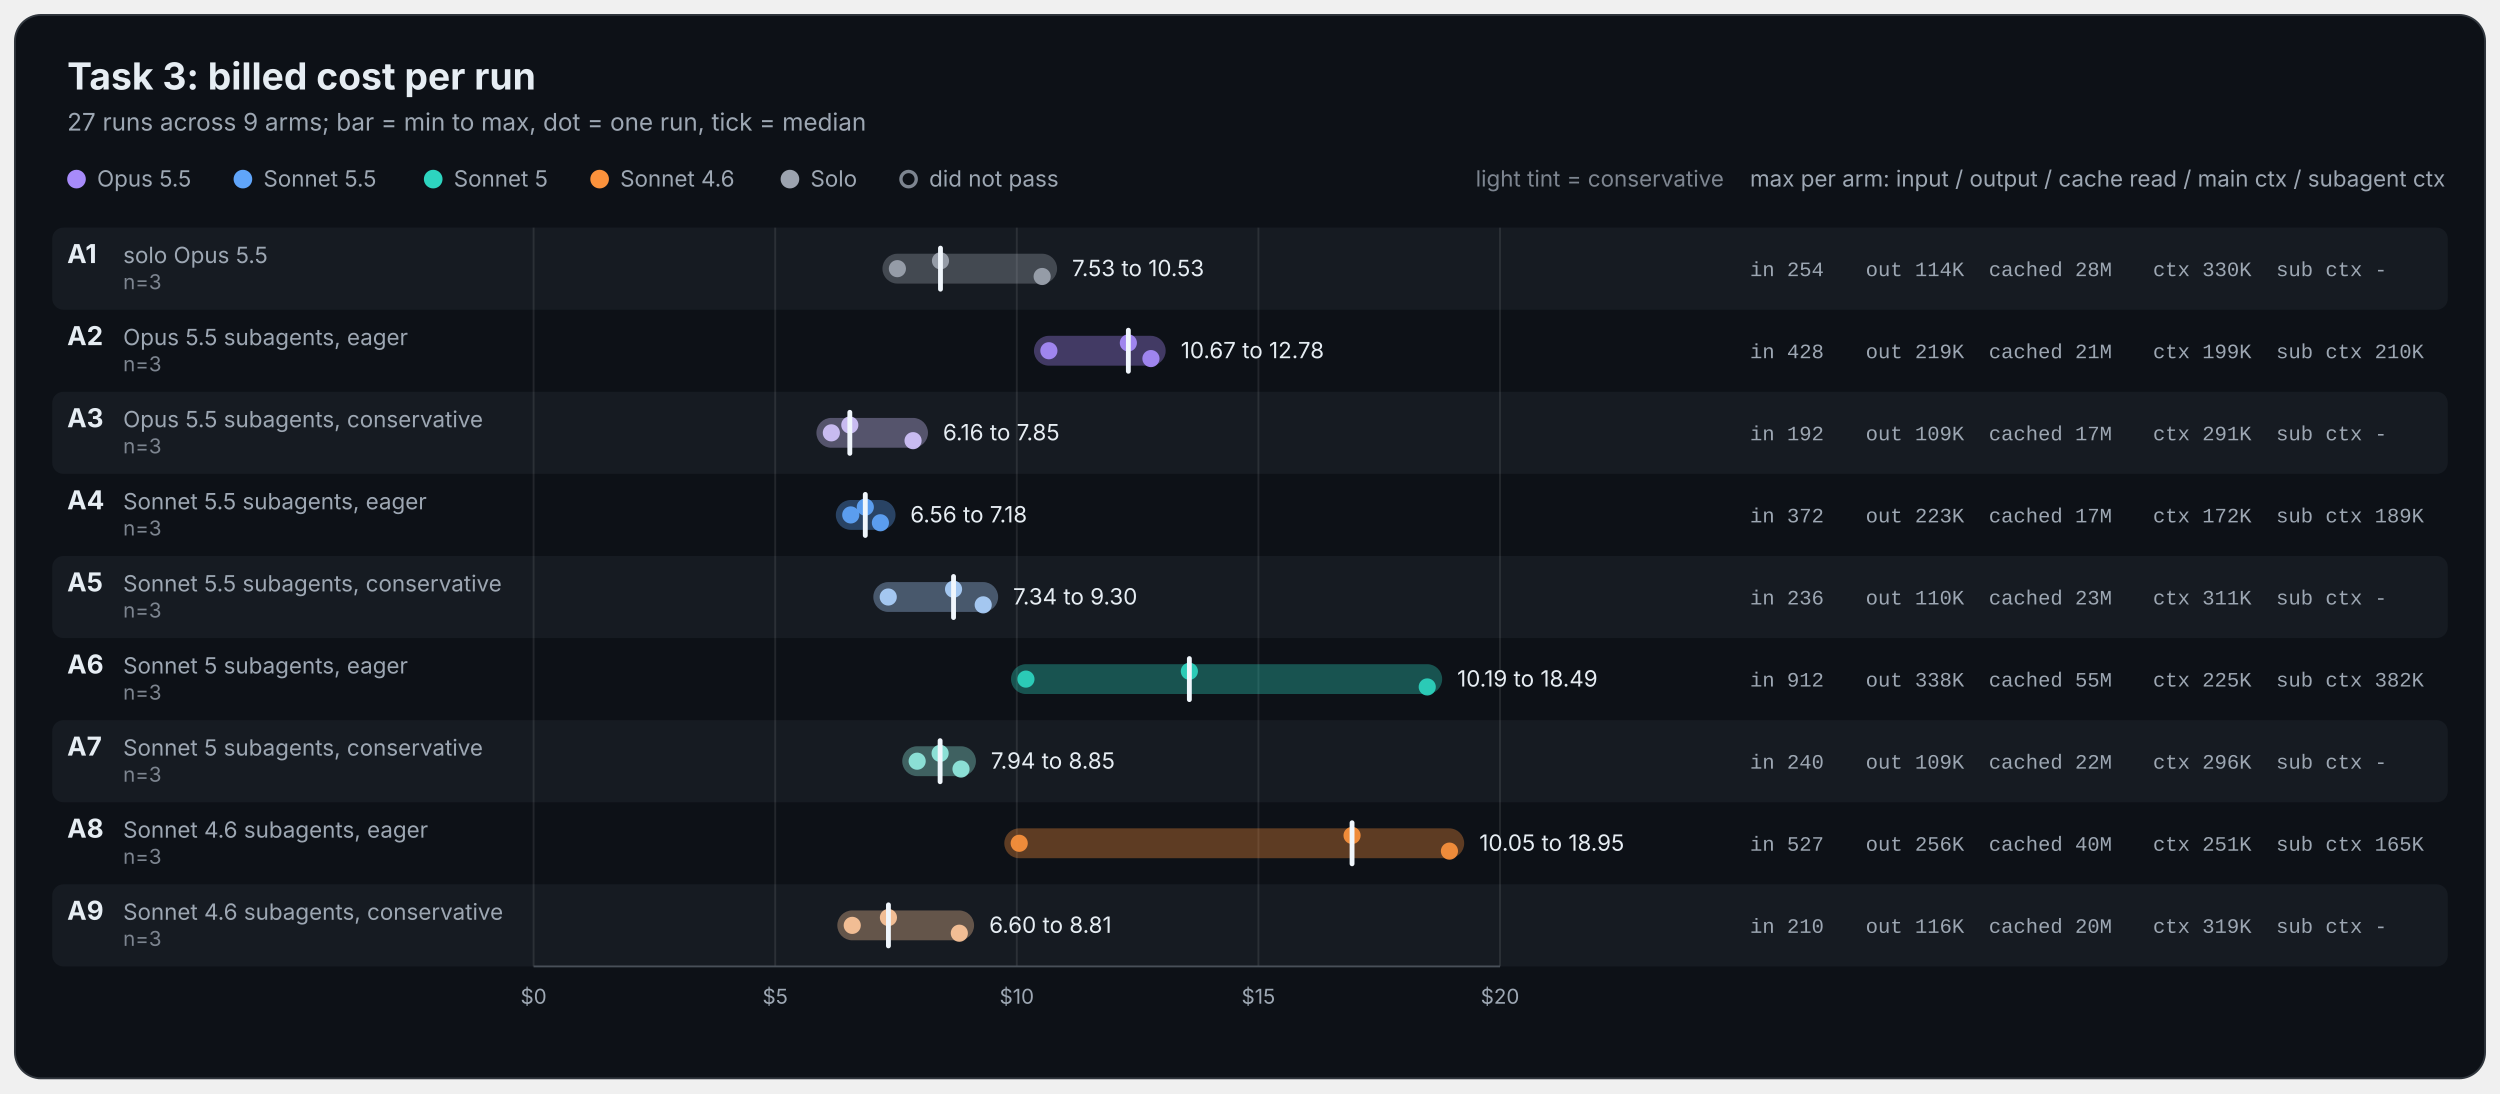
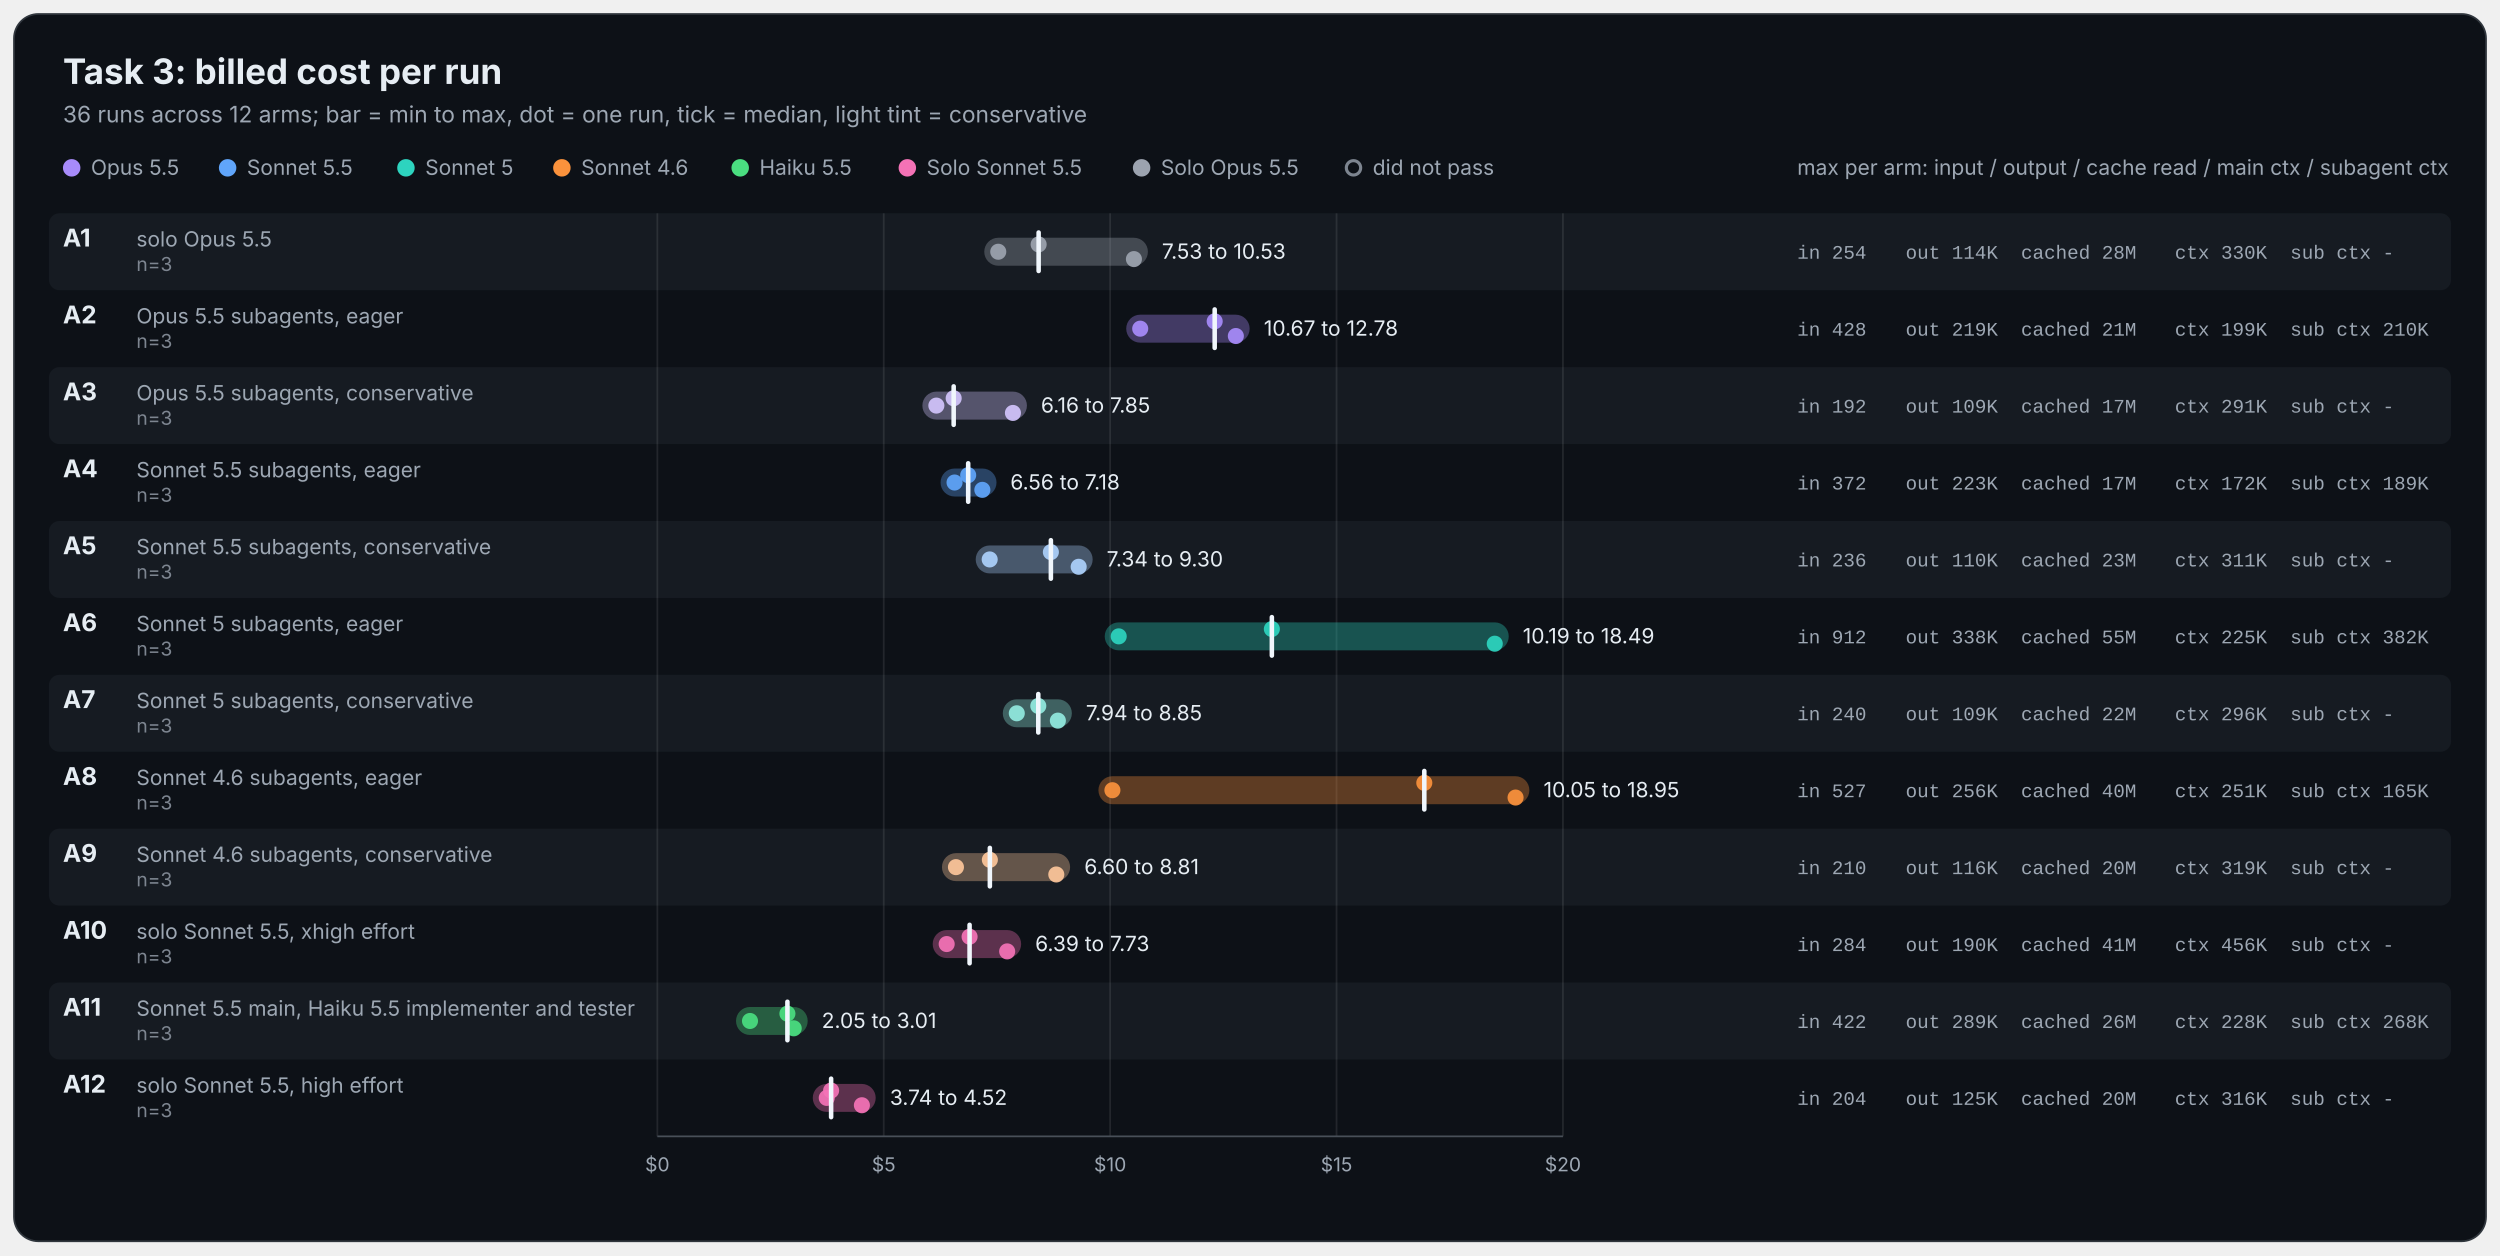
- <svg xmlns="http://www.w3.org/2000/svg" width="1340" height="586.0" viewBox="0 0 1340 586.0" role="img" aria-label="Task 3: billed cost per run" font-family="-apple-system, &quot;Segoe UI&quot;, Inter, Roboto, &quot;Helvetica Neue&quot;, Arial, sans-serif">
-   <rect x="8" y="8" width="1324" height="570.0" rx="14" fill="#0d1117" stroke="#30363d" stroke-width="1" />
+ <svg xmlns="http://www.w3.org/2000/svg" width="1430" height="718.0" viewBox="0 0 1430 718.0" role="img" aria-label="Task 3: billed cost per run" font-family="-apple-system, &quot;Segoe UI&quot;, Inter, Roboto, &quot;Helvetica Neue&quot;, Arial, sans-serif">
+   <rect x="8" y="8" width="1414" height="702.0" rx="14" fill="#0d1117" stroke="#30363d" stroke-width="1" />
  <text x="36.0" y="48.0" font-size="20" font-weight="700" fill="#e6edf3" text-anchor="start">Task 3: billed cost per run</text>
-   <text x="36.0" y="70.0" font-size="13" font-weight="400" fill="#9da7b3" text-anchor="start">27 runs across 9 arms; bar = min to max, dot = one run, tick = median</text>
+   <text x="36.0" y="70.0" font-size="13" font-weight="400" fill="#9da7b3" text-anchor="start">36 runs across 12 arms; bar = min to max, dot = one run, tick = median, light tint = conservative</text>
  <circle cx="41.0" cy="96.0" r="5" fill="#a78bfa" />
  <text x="52.0" y="100.0" font-size="12" font-weight="400" fill="#9da7b3" text-anchor="start">Opus 5.5</text>
  <circle cx="130.2" cy="96.0" r="5" fill="#60a5fa" />
  <text x="141.2" y="100.0" font-size="12" font-weight="400" fill="#9da7b3" text-anchor="start">Sonnet 5.5</text>
  <circle cx="232.2" cy="96.0" r="5" fill="#2dd4bf" />
  <text x="243.2" y="100.0" font-size="12" font-weight="400" fill="#9da7b3" text-anchor="start">Sonnet 5</text>
  <circle cx="321.4" cy="96.0" r="5" fill="#fb923c" />
  <text x="332.4" y="100.0" font-size="12" font-weight="400" fill="#9da7b3" text-anchor="start">Sonnet 4.6</text>
-   <circle cx="423.4" cy="96.0" r="5" fill="#9ca3af" />
-   <text x="434.4" y="100.0" font-size="12" font-weight="400" fill="#9da7b3" text-anchor="start">Solo</text>
-   <circle cx="487.0" cy="96.0" r="4.1" fill="#0d1117" stroke="#7d8590" stroke-width="1.8" />
-   <text x="498.0" y="100.0" font-size="12" font-weight="400" fill="#9da7b3" text-anchor="start">did not pass</text>
-   <text x="924.0" y="100.0" font-size="12" font-weight="400" fill="#7d8590" text-anchor="end">light tint = conservative</text>
-   <text x="938.0" y="100.0" font-size="12" font-weight="400" fill="#9da7b3" text-anchor="start">max per arm: input / output / cache read / main ctx / subagent ctx</text>
-   <rect x="28" y="122.0" width="1284.0" height="44" rx="6" fill="#161b22" />
-   <rect x="28" y="210.0" width="1284.0" height="44" rx="6" fill="#161b22" />
-   <rect x="28" y="298.0" width="1284.0" height="44" rx="6" fill="#161b22" />
-   <rect x="28" y="386.0" width="1284.0" height="44" rx="6" fill="#161b22" />
-   <rect x="28" y="474.0" width="1284.0" height="44" rx="6" fill="#161b22" />
-   <line x1="286.0" y1="122.0" x2="286.0" y2="518.0" stroke="#ffffff" stroke-opacity="0.09" stroke-width="1" />
-   <text x="286.0" y="538.0" font-size="11" font-weight="400" fill="#9da7b3" text-anchor="middle">$0</text>
-   <line x1="415.5" y1="122.0" x2="415.5" y2="518.0" stroke="#ffffff" stroke-opacity="0.09" stroke-width="1" />
-   <text x="415.5" y="538.0" font-size="11" font-weight="400" fill="#9da7b3" text-anchor="middle">$5</text>
-   <line x1="545.0" y1="122.0" x2="545.0" y2="518.0" stroke="#ffffff" stroke-opacity="0.09" stroke-width="1" />
-   <text x="545.0" y="538.0" font-size="11" font-weight="400" fill="#9da7b3" text-anchor="middle">$10</text>
-   <line x1="674.5" y1="122.0" x2="674.5" y2="518.0" stroke="#ffffff" stroke-opacity="0.09" stroke-width="1" />
-   <text x="674.5" y="538.0" font-size="11" font-weight="400" fill="#9da7b3" text-anchor="middle">$15</text>
-   <line x1="804.0" y1="122.0" x2="804.0" y2="518.0" stroke="#ffffff" stroke-opacity="0.09" stroke-width="1" />
-   <text x="804.0" y="538.0" font-size="11" font-weight="400" fill="#9da7b3" text-anchor="middle">$20</text>
-   <line x1="286.0" y1="518.0" x2="804.0" y2="518.0" stroke="#484f58" stroke-width="1" />
+   <circle cx="423.4" cy="96.0" r="5" fill="#4ade80" />
+   <text x="434.4" y="100.0" font-size="12" font-weight="400" fill="#9da7b3" text-anchor="start">Haiku 5.5</text>
+   <circle cx="519.0" cy="96.0" r="5" fill="#f472b6" />
+   <text x="530.0" y="100.0" font-size="12" font-weight="400" fill="#9da7b3" text-anchor="start">Solo Sonnet 5.5</text>
+   <circle cx="653.0" cy="96.0" r="5" fill="#9ca3af" />
+   <text x="664.0" y="100.0" font-size="12" font-weight="400" fill="#9da7b3" text-anchor="start">Solo Opus 5.5</text>
+   <circle cx="774.2" cy="96.0" r="4.1" fill="#0d1117" stroke="#7d8590" stroke-width="1.8" />
+   <text x="785.2" y="100.0" font-size="12" font-weight="400" fill="#9da7b3" text-anchor="start">did not pass</text>
+   <text x="1028.0" y="100.0" font-size="12" font-weight="400" fill="#9da7b3" text-anchor="start">max per arm: input / output / cache read / main ctx / subagent ctx</text>
+   <rect x="28" y="122.0" width="1374.0" height="44" rx="6" fill="#161b22" />
+   <rect x="28" y="210.0" width="1374.0" height="44" rx="6" fill="#161b22" />
+   <rect x="28" y="298.0" width="1374.0" height="44" rx="6" fill="#161b22" />
+   <rect x="28" y="386.0" width="1374.0" height="44" rx="6" fill="#161b22" />
+   <rect x="28" y="474.0" width="1374.0" height="44" rx="6" fill="#161b22" />
+   <rect x="28" y="562.0" width="1374.0" height="44" rx="6" fill="#161b22" />
+   <line x1="376.0" y1="122.0" x2="376.0" y2="650.0" stroke="#ffffff" stroke-opacity="0.09" stroke-width="1" />
+   <text x="376.0" y="670.0" font-size="11" font-weight="400" fill="#9da7b3" text-anchor="middle">$0</text>
+   <line x1="505.5" y1="122.0" x2="505.5" y2="650.0" stroke="#ffffff" stroke-opacity="0.09" stroke-width="1" />
+   <text x="505.5" y="670.0" font-size="11" font-weight="400" fill="#9da7b3" text-anchor="middle">$5</text>
+   <line x1="635.0" y1="122.0" x2="635.0" y2="650.0" stroke="#ffffff" stroke-opacity="0.09" stroke-width="1" />
+   <text x="635.0" y="670.0" font-size="11" font-weight="400" fill="#9da7b3" text-anchor="middle">$10</text>
+   <line x1="764.5" y1="122.0" x2="764.5" y2="650.0" stroke="#ffffff" stroke-opacity="0.09" stroke-width="1" />
+   <text x="764.5" y="670.0" font-size="11" font-weight="400" fill="#9da7b3" text-anchor="middle">$15</text>
+   <line x1="894.0" y1="122.0" x2="894.0" y2="650.0" stroke="#ffffff" stroke-opacity="0.09" stroke-width="1" />
+   <text x="894.0" y="670.0" font-size="11" font-weight="400" fill="#9da7b3" text-anchor="middle">$20</text>
+   <line x1="376.0" y1="650.0" x2="894.0" y2="650.0" stroke="#484f58" stroke-width="1" />
  <text x="36.0" y="141.0" font-size="14" font-weight="700" fill="#e6edf3" text-anchor="start">A1</text>
-   <text x="66.0" y="141.0" font-size="12" font-weight="400" fill="#9da7b3" text-anchor="start">solo Opus 5.5</text>
-   <text x="66.0" y="155.0" font-size="11" font-weight="400" fill="#7d8590" text-anchor="start">n=3</text>
-   <rect x="473.0" y="136.0" width="93.6" height="16" rx="8.0" fill="#9ca3af" fill-opacity="0.34" />
-   <circle cx="481.0" cy="144.0" r="4.6" fill="#9ca3af" fill-opacity="0.92" />
-   <circle cx="504.1" cy="139.8" r="4.6" fill="#9ca3af" fill-opacity="0.92" />
-   <circle cx="558.6" cy="148.2" r="4.6" fill="#9ca3af" fill-opacity="0.92" />
-   <line x1="504.1" y1="133.0" x2="504.1" y2="155.0" stroke="#f0f6fc" stroke-width="2.6" stroke-linecap="round" />
-   <text x="574.6" y="148.0" font-size="12" font-weight="400" fill="#e6edf3" text-anchor="start">7.53 to 10.53</text>
-   <text x="938.0" y="148.0" font-size="11" fill="#9da7b3" font-family="ui-monospace, SFMono-Regular, Menlo, Consolas, &quot;Liberation Mono&quot;, monospace">in 254</text>
-   <text x="1000.0" y="148.0" font-size="11" fill="#9da7b3" font-family="ui-monospace, SFMono-Regular, Menlo, Consolas, &quot;Liberation Mono&quot;, monospace">out 114K</text>
-   <text x="1066.0" y="148.0" font-size="11" fill="#9da7b3" font-family="ui-monospace, SFMono-Regular, Menlo, Consolas, &quot;Liberation Mono&quot;, monospace">cached 28M</text>
-   <text x="1154.0" y="148.0" font-size="11" fill="#9da7b3" font-family="ui-monospace, SFMono-Regular, Menlo, Consolas, &quot;Liberation Mono&quot;, monospace">ctx 330K</text>
-   <text x="1220.0" y="148.0" font-size="11" fill="#9da7b3" font-family="ui-monospace, SFMono-Regular, Menlo, Consolas, &quot;Liberation Mono&quot;, monospace">sub ctx -</text>
+   <text x="78.0" y="141.0" font-size="12" font-weight="400" fill="#9da7b3" text-anchor="start">solo Opus 5.5</text>
+   <text x="78.0" y="155.0" font-size="11" font-weight="400" fill="#7d8590" text-anchor="start">n=3</text>
+   <rect x="563.0" y="136.0" width="93.6" height="16" rx="8.0" fill="#9ca3af" fill-opacity="0.34" />
+   <circle cx="571.0" cy="144.0" r="4.6" fill="#9ca3af" fill-opacity="0.92" />
+   <circle cx="594.1" cy="139.8" r="4.6" fill="#9ca3af" fill-opacity="0.92" />
+   <circle cx="648.6" cy="148.2" r="4.6" fill="#9ca3af" fill-opacity="0.92" />
+   <line x1="594.1" y1="133.0" x2="594.1" y2="155.0" stroke="#f0f6fc" stroke-width="2.6" stroke-linecap="round" />
+   <text x="664.6" y="148.0" font-size="12" font-weight="400" fill="#e6edf3" text-anchor="start">7.53 to 10.53</text>
+   <text x="1028.0" y="148.0" font-size="11" fill="#9da7b3" font-family="ui-monospace, SFMono-Regular, Menlo, Consolas, &quot;Liberation Mono&quot;, monospace">in 254</text>
+   <text x="1090.0" y="148.0" font-size="11" fill="#9da7b3" font-family="ui-monospace, SFMono-Regular, Menlo, Consolas, &quot;Liberation Mono&quot;, monospace">out 114K</text>
+   <text x="1156.0" y="148.0" font-size="11" fill="#9da7b3" font-family="ui-monospace, SFMono-Regular, Menlo, Consolas, &quot;Liberation Mono&quot;, monospace">cached 28M</text>
+   <text x="1244.0" y="148.0" font-size="11" fill="#9da7b3" font-family="ui-monospace, SFMono-Regular, Menlo, Consolas, &quot;Liberation Mono&quot;, monospace">ctx 330K</text>
+   <text x="1310.0" y="148.0" font-size="11" fill="#9da7b3" font-family="ui-monospace, SFMono-Regular, Menlo, Consolas, &quot;Liberation Mono&quot;, monospace">sub ctx -</text>
  <text x="36.0" y="185.0" font-size="14" font-weight="700" fill="#e6edf3" text-anchor="start">A2</text>
-   <text x="66.0" y="185.0" font-size="12" font-weight="400" fill="#9da7b3" text-anchor="start">Opus 5.5 subagents, eager</text>
-   <text x="66.0" y="199.0" font-size="11" font-weight="400" fill="#7d8590" text-anchor="start">n=3</text>
-   <rect x="554.2" y="180.0" width="70.6" height="16" rx="8.0" fill="#a78bfa" fill-opacity="0.34" />
-   <circle cx="562.2" cy="188.0" r="4.6" fill="#a78bfa" fill-opacity="0.92" />
-   <circle cx="604.8" cy="183.8" r="4.6" fill="#a78bfa" fill-opacity="0.92" />
-   <circle cx="616.9" cy="192.2" r="4.6" fill="#a78bfa" fill-opacity="0.92" />
-   <line x1="604.8" y1="177.0" x2="604.8" y2="199.0" stroke="#f0f6fc" stroke-width="2.6" stroke-linecap="round" />
-   <text x="632.9" y="192.0" font-size="12" font-weight="400" fill="#e6edf3" text-anchor="start">10.67 to 12.78</text>
-   <text x="938.0" y="192.0" font-size="11" fill="#9da7b3" font-family="ui-monospace, SFMono-Regular, Menlo, Consolas, &quot;Liberation Mono&quot;, monospace">in 428</text>
-   <text x="1000.0" y="192.0" font-size="11" fill="#9da7b3" font-family="ui-monospace, SFMono-Regular, Menlo, Consolas, &quot;Liberation Mono&quot;, monospace">out 219K</text>
-   <text x="1066.0" y="192.0" font-size="11" fill="#9da7b3" font-family="ui-monospace, SFMono-Regular, Menlo, Consolas, &quot;Liberation Mono&quot;, monospace">cached 21M</text>
-   <text x="1154.0" y="192.0" font-size="11" fill="#9da7b3" font-family="ui-monospace, SFMono-Regular, Menlo, Consolas, &quot;Liberation Mono&quot;, monospace">ctx 199K</text>
-   <text x="1220.0" y="192.0" font-size="11" fill="#9da7b3" font-family="ui-monospace, SFMono-Regular, Menlo, Consolas, &quot;Liberation Mono&quot;, monospace">sub ctx 210K</text>
+   <text x="78.0" y="185.0" font-size="12" font-weight="400" fill="#9da7b3" text-anchor="start">Opus 5.5 subagents, eager</text>
+   <text x="78.0" y="199.0" font-size="11" font-weight="400" fill="#7d8590" text-anchor="start">n=3</text>
+   <rect x="644.2" y="180.0" width="70.6" height="16" rx="8.0" fill="#a78bfa" fill-opacity="0.34" />
+   <circle cx="652.2" cy="188.0" r="4.6" fill="#a78bfa" fill-opacity="0.92" />
+   <circle cx="694.8" cy="183.8" r="4.6" fill="#a78bfa" fill-opacity="0.92" />
+   <circle cx="706.9" cy="192.2" r="4.6" fill="#a78bfa" fill-opacity="0.92" />
+   <line x1="694.8" y1="177.0" x2="694.8" y2="199.0" stroke="#f0f6fc" stroke-width="2.6" stroke-linecap="round" />
+   <text x="722.9" y="192.0" font-size="12" font-weight="400" fill="#e6edf3" text-anchor="start">10.67 to 12.78</text>
+   <text x="1028.0" y="192.0" font-size="11" fill="#9da7b3" font-family="ui-monospace, SFMono-Regular, Menlo, Consolas, &quot;Liberation Mono&quot;, monospace">in 428</text>
+   <text x="1090.0" y="192.0" font-size="11" fill="#9da7b3" font-family="ui-monospace, SFMono-Regular, Menlo, Consolas, &quot;Liberation Mono&quot;, monospace">out 219K</text>
+   <text x="1156.0" y="192.0" font-size="11" fill="#9da7b3" font-family="ui-monospace, SFMono-Regular, Menlo, Consolas, &quot;Liberation Mono&quot;, monospace">cached 21M</text>
+   <text x="1244.0" y="192.0" font-size="11" fill="#9da7b3" font-family="ui-monospace, SFMono-Regular, Menlo, Consolas, &quot;Liberation Mono&quot;, monospace">ctx 199K</text>
+   <text x="1310.0" y="192.0" font-size="11" fill="#9da7b3" font-family="ui-monospace, SFMono-Regular, Menlo, Consolas, &quot;Liberation Mono&quot;, monospace">sub ctx 210K</text>
  <text x="36.0" y="229.0" font-size="14" font-weight="700" fill="#e6edf3" text-anchor="start">A3</text>
-   <text x="66.0" y="229.0" font-size="12" font-weight="400" fill="#9da7b3" text-anchor="start">Opus 5.5 subagents, conservative</text>
-   <text x="66.0" y="243.0" font-size="11" font-weight="400" fill="#7d8590" text-anchor="start">n=3</text>
-   <rect x="437.6" y="224.0" width="59.8" height="16" rx="8.0" fill="#d1c3fc" fill-opacity="0.34" />
-   <circle cx="445.6" cy="232.0" r="4.6" fill="#d1c3fc" fill-opacity="0.92" />
-   <circle cx="455.5" cy="227.8" r="4.6" fill="#d1c3fc" fill-opacity="0.92" />
-   <circle cx="489.4" cy="236.2" r="4.6" fill="#d1c3fc" fill-opacity="0.92" />
-   <line x1="455.5" y1="221.0" x2="455.5" y2="243.0" stroke="#f0f6fc" stroke-width="2.6" stroke-linecap="round" />
-   <text x="505.4" y="236.0" font-size="12" font-weight="400" fill="#e6edf3" text-anchor="start">6.16 to 7.85</text>
-   <text x="938.0" y="236.0" font-size="11" fill="#9da7b3" font-family="ui-monospace, SFMono-Regular, Menlo, Consolas, &quot;Liberation Mono&quot;, monospace">in 192</text>
-   <text x="1000.0" y="236.0" font-size="11" fill="#9da7b3" font-family="ui-monospace, SFMono-Regular, Menlo, Consolas, &quot;Liberation Mono&quot;, monospace">out 109K</text>
-   <text x="1066.0" y="236.0" font-size="11" fill="#9da7b3" font-family="ui-monospace, SFMono-Regular, Menlo, Consolas, &quot;Liberation Mono&quot;, monospace">cached 17M</text>
-   <text x="1154.0" y="236.0" font-size="11" fill="#9da7b3" font-family="ui-monospace, SFMono-Regular, Menlo, Consolas, &quot;Liberation Mono&quot;, monospace">ctx 291K</text>
-   <text x="1220.0" y="236.0" font-size="11" fill="#9da7b3" font-family="ui-monospace, SFMono-Regular, Menlo, Consolas, &quot;Liberation Mono&quot;, monospace">sub ctx -</text>
+   <text x="78.0" y="229.0" font-size="12" font-weight="400" fill="#9da7b3" text-anchor="start">Opus 5.5 subagents, conservative</text>
+   <text x="78.0" y="243.0" font-size="11" font-weight="400" fill="#7d8590" text-anchor="start">n=3</text>
+   <rect x="527.6" y="224.0" width="59.8" height="16" rx="8.0" fill="#d1c3fc" fill-opacity="0.34" />
+   <circle cx="535.6" cy="232.0" r="4.6" fill="#d1c3fc" fill-opacity="0.92" />
+   <circle cx="545.5" cy="227.8" r="4.6" fill="#d1c3fc" fill-opacity="0.92" />
+   <circle cx="579.4" cy="236.2" r="4.6" fill="#d1c3fc" fill-opacity="0.92" />
+   <line x1="545.5" y1="221.0" x2="545.5" y2="243.0" stroke="#f0f6fc" stroke-width="2.6" stroke-linecap="round" />
+   <text x="595.4" y="236.0" font-size="12" font-weight="400" fill="#e6edf3" text-anchor="start">6.16 to 7.85</text>
+   <text x="1028.0" y="236.0" font-size="11" fill="#9da7b3" font-family="ui-monospace, SFMono-Regular, Menlo, Consolas, &quot;Liberation Mono&quot;, monospace">in 192</text>
+   <text x="1090.0" y="236.0" font-size="11" fill="#9da7b3" font-family="ui-monospace, SFMono-Regular, Menlo, Consolas, &quot;Liberation Mono&quot;, monospace">out 109K</text>
+   <text x="1156.0" y="236.0" font-size="11" fill="#9da7b3" font-family="ui-monospace, SFMono-Regular, Menlo, Consolas, &quot;Liberation Mono&quot;, monospace">cached 17M</text>
+   <text x="1244.0" y="236.0" font-size="11" fill="#9da7b3" font-family="ui-monospace, SFMono-Regular, Menlo, Consolas, &quot;Liberation Mono&quot;, monospace">ctx 291K</text>
+   <text x="1310.0" y="236.0" font-size="11" fill="#9da7b3" font-family="ui-monospace, SFMono-Regular, Menlo, Consolas, &quot;Liberation Mono&quot;, monospace">sub ctx -</text>
  <text x="36.0" y="273.0" font-size="14" font-weight="700" fill="#e6edf3" text-anchor="start">A4</text>
-   <text x="66.0" y="273.0" font-size="12" font-weight="400" fill="#9da7b3" text-anchor="start">Sonnet 5.5 subagents, eager</text>
-   <text x="66.0" y="287.0" font-size="11" font-weight="400" fill="#7d8590" text-anchor="start">n=3</text>
-   <rect x="448.0" y="268.0" width="32.0" height="16" rx="8.0" fill="#60a5fa" fill-opacity="0.34" />
-   <circle cx="456.0" cy="276.0" r="4.6" fill="#60a5fa" fill-opacity="0.92" />
-   <circle cx="463.8" cy="271.8" r="4.6" fill="#60a5fa" fill-opacity="0.92" />
-   <circle cx="471.9" cy="280.2" r="4.6" fill="#60a5fa" fill-opacity="0.92" />
-   <line x1="463.8" y1="265.0" x2="463.8" y2="287.0" stroke="#f0f6fc" stroke-width="2.6" stroke-linecap="round" />
-   <text x="487.9" y="280.0" font-size="12" font-weight="400" fill="#e6edf3" text-anchor="start">6.56 to 7.18</text>
-   <text x="938.0" y="280.0" font-size="11" fill="#9da7b3" font-family="ui-monospace, SFMono-Regular, Menlo, Consolas, &quot;Liberation Mono&quot;, monospace">in 372</text>
-   <text x="1000.0" y="280.0" font-size="11" fill="#9da7b3" font-family="ui-monospace, SFMono-Regular, Menlo, Consolas, &quot;Liberation Mono&quot;, monospace">out 223K</text>
-   <text x="1066.0" y="280.0" font-size="11" fill="#9da7b3" font-family="ui-monospace, SFMono-Regular, Menlo, Consolas, &quot;Liberation Mono&quot;, monospace">cached 17M</text>
-   <text x="1154.0" y="280.0" font-size="11" fill="#9da7b3" font-family="ui-monospace, SFMono-Regular, Menlo, Consolas, &quot;Liberation Mono&quot;, monospace">ctx 172K</text>
-   <text x="1220.0" y="280.0" font-size="11" fill="#9da7b3" font-family="ui-monospace, SFMono-Regular, Menlo, Consolas, &quot;Liberation Mono&quot;, monospace">sub ctx 189K</text>
+   <text x="78.0" y="273.0" font-size="12" font-weight="400" fill="#9da7b3" text-anchor="start">Sonnet 5.5 subagents, eager</text>
+   <text x="78.0" y="287.0" font-size="11" font-weight="400" fill="#7d8590" text-anchor="start">n=3</text>
+   <rect x="538.0" y="268.0" width="32.0" height="16" rx="8.0" fill="#60a5fa" fill-opacity="0.34" />
+   <circle cx="546.0" cy="276.0" r="4.6" fill="#60a5fa" fill-opacity="0.92" />
+   <circle cx="553.8" cy="271.8" r="4.6" fill="#60a5fa" fill-opacity="0.92" />
+   <circle cx="561.9" cy="280.2" r="4.6" fill="#60a5fa" fill-opacity="0.92" />
+   <line x1="553.8" y1="265.0" x2="553.8" y2="287.0" stroke="#f0f6fc" stroke-width="2.6" stroke-linecap="round" />
+   <text x="577.9" y="280.0" font-size="12" font-weight="400" fill="#e6edf3" text-anchor="start">6.56 to 7.18</text>
+   <text x="1028.0" y="280.0" font-size="11" fill="#9da7b3" font-family="ui-monospace, SFMono-Regular, Menlo, Consolas, &quot;Liberation Mono&quot;, monospace">in 372</text>
+   <text x="1090.0" y="280.0" font-size="11" fill="#9da7b3" font-family="ui-monospace, SFMono-Regular, Menlo, Consolas, &quot;Liberation Mono&quot;, monospace">out 223K</text>
+   <text x="1156.0" y="280.0" font-size="11" fill="#9da7b3" font-family="ui-monospace, SFMono-Regular, Menlo, Consolas, &quot;Liberation Mono&quot;, monospace">cached 17M</text>
+   <text x="1244.0" y="280.0" font-size="11" fill="#9da7b3" font-family="ui-monospace, SFMono-Regular, Menlo, Consolas, &quot;Liberation Mono&quot;, monospace">ctx 172K</text>
+   <text x="1310.0" y="280.0" font-size="11" fill="#9da7b3" font-family="ui-monospace, SFMono-Regular, Menlo, Consolas, &quot;Liberation Mono&quot;, monospace">sub ctx 189K</text>
  <text x="36.0" y="317.0" font-size="14" font-weight="700" fill="#e6edf3" text-anchor="start">A5</text>
-   <text x="66.0" y="317.0" font-size="12" font-weight="400" fill="#9da7b3" text-anchor="start">Sonnet 5.5 subagents, conservative</text>
-   <text x="66.0" y="331.0" font-size="11" font-weight="400" fill="#7d8590" text-anchor="start">n=3</text>
-   <rect x="468.1" y="312.0" width="66.9" height="16" rx="8.0" fill="#acd0fc" fill-opacity="0.34" />
-   <circle cx="476.1" cy="320.0" r="4.6" fill="#acd0fc" fill-opacity="0.92" />
-   <circle cx="511.1" cy="315.8" r="4.6" fill="#acd0fc" fill-opacity="0.92" />
-   <circle cx="527.0" cy="324.2" r="4.6" fill="#acd0fc" fill-opacity="0.92" />
-   <line x1="511.1" y1="309.0" x2="511.1" y2="331.0" stroke="#f0f6fc" stroke-width="2.6" stroke-linecap="round" />
-   <text x="543.0" y="324.0" font-size="12" font-weight="400" fill="#e6edf3" text-anchor="start">7.34 to 9.30</text>
-   <text x="938.0" y="324.0" font-size="11" fill="#9da7b3" font-family="ui-monospace, SFMono-Regular, Menlo, Consolas, &quot;Liberation Mono&quot;, monospace">in 236</text>
-   <text x="1000.0" y="324.0" font-size="11" fill="#9da7b3" font-family="ui-monospace, SFMono-Regular, Menlo, Consolas, &quot;Liberation Mono&quot;, monospace">out 110K</text>
-   <text x="1066.0" y="324.0" font-size="11" fill="#9da7b3" font-family="ui-monospace, SFMono-Regular, Menlo, Consolas, &quot;Liberation Mono&quot;, monospace">cached 23M</text>
-   <text x="1154.0" y="324.0" font-size="11" fill="#9da7b3" font-family="ui-monospace, SFMono-Regular, Menlo, Consolas, &quot;Liberation Mono&quot;, monospace">ctx 311K</text>
-   <text x="1220.0" y="324.0" font-size="11" fill="#9da7b3" font-family="ui-monospace, SFMono-Regular, Menlo, Consolas, &quot;Liberation Mono&quot;, monospace">sub ctx -</text>
+   <text x="78.0" y="317.0" font-size="12" font-weight="400" fill="#9da7b3" text-anchor="start">Sonnet 5.5 subagents, conservative</text>
+   <text x="78.0" y="331.0" font-size="11" font-weight="400" fill="#7d8590" text-anchor="start">n=3</text>
+   <rect x="558.1" y="312.0" width="66.9" height="16" rx="8.0" fill="#acd0fc" fill-opacity="0.34" />
+   <circle cx="566.1" cy="320.0" r="4.6" fill="#acd0fc" fill-opacity="0.92" />
+   <circle cx="601.1" cy="315.8" r="4.6" fill="#acd0fc" fill-opacity="0.92" />
+   <circle cx="617.0" cy="324.2" r="4.6" fill="#acd0fc" fill-opacity="0.92" />
+   <line x1="601.1" y1="309.0" x2="601.1" y2="331.0" stroke="#f0f6fc" stroke-width="2.6" stroke-linecap="round" />
+   <text x="633.0" y="324.0" font-size="12" font-weight="400" fill="#e6edf3" text-anchor="start">7.34 to 9.30</text>
+   <text x="1028.0" y="324.0" font-size="11" fill="#9da7b3" font-family="ui-monospace, SFMono-Regular, Menlo, Consolas, &quot;Liberation Mono&quot;, monospace">in 236</text>
+   <text x="1090.0" y="324.0" font-size="11" fill="#9da7b3" font-family="ui-monospace, SFMono-Regular, Menlo, Consolas, &quot;Liberation Mono&quot;, monospace">out 110K</text>
+   <text x="1156.0" y="324.0" font-size="11" fill="#9da7b3" font-family="ui-monospace, SFMono-Regular, Menlo, Consolas, &quot;Liberation Mono&quot;, monospace">cached 23M</text>
+   <text x="1244.0" y="324.0" font-size="11" fill="#9da7b3" font-family="ui-monospace, SFMono-Regular, Menlo, Consolas, &quot;Liberation Mono&quot;, monospace">ctx 311K</text>
+   <text x="1310.0" y="324.0" font-size="11" fill="#9da7b3" font-family="ui-monospace, SFMono-Regular, Menlo, Consolas, &quot;Liberation Mono&quot;, monospace">sub ctx -</text>
  <text x="36.0" y="361.0" font-size="14" font-weight="700" fill="#e6edf3" text-anchor="start">A6</text>
-   <text x="66.0" y="361.0" font-size="12" font-weight="400" fill="#9da7b3" text-anchor="start">Sonnet 5 subagents, eager</text>
-   <text x="66.0" y="375.0" font-size="11" font-weight="400" fill="#7d8590" text-anchor="start">n=3</text>
-   <rect x="541.9" y="356.0" width="231.1" height="16" rx="8.0" fill="#2dd4bf" fill-opacity="0.34" />
-   <circle cx="549.9" cy="364.0" r="4.6" fill="#2dd4bf" fill-opacity="0.92" />
-   <circle cx="637.5" cy="359.8" r="4.6" fill="#2dd4bf" fill-opacity="0.92" />
-   <circle cx="765.0" cy="368.2" r="4.6" fill="#2dd4bf" fill-opacity="0.92" />
-   <line x1="637.5" y1="353.0" x2="637.5" y2="375.0" stroke="#f0f6fc" stroke-width="2.6" stroke-linecap="round" />
-   <text x="781.0" y="368.0" font-size="12" font-weight="400" fill="#e6edf3" text-anchor="start">10.19 to 18.49</text>
-   <text x="938.0" y="368.0" font-size="11" fill="#9da7b3" font-family="ui-monospace, SFMono-Regular, Menlo, Consolas, &quot;Liberation Mono&quot;, monospace">in 912</text>
-   <text x="1000.0" y="368.0" font-size="11" fill="#9da7b3" font-family="ui-monospace, SFMono-Regular, Menlo, Consolas, &quot;Liberation Mono&quot;, monospace">out 338K</text>
-   <text x="1066.0" y="368.0" font-size="11" fill="#9da7b3" font-family="ui-monospace, SFMono-Regular, Menlo, Consolas, &quot;Liberation Mono&quot;, monospace">cached 55M</text>
-   <text x="1154.0" y="368.0" font-size="11" fill="#9da7b3" font-family="ui-monospace, SFMono-Regular, Menlo, Consolas, &quot;Liberation Mono&quot;, monospace">ctx 225K</text>
-   <text x="1220.0" y="368.0" font-size="11" fill="#9da7b3" font-family="ui-monospace, SFMono-Regular, Menlo, Consolas, &quot;Liberation Mono&quot;, monospace">sub ctx 382K</text>
+   <text x="78.0" y="361.0" font-size="12" font-weight="400" fill="#9da7b3" text-anchor="start">Sonnet 5 subagents, eager</text>
+   <text x="78.0" y="375.0" font-size="11" font-weight="400" fill="#7d8590" text-anchor="start">n=3</text>
+   <rect x="631.9" y="356.0" width="231.1" height="16" rx="8.0" fill="#2dd4bf" fill-opacity="0.34" />
+   <circle cx="639.9" cy="364.0" r="4.6" fill="#2dd4bf" fill-opacity="0.92" />
+   <circle cx="727.5" cy="359.8" r="4.6" fill="#2dd4bf" fill-opacity="0.92" />
+   <circle cx="855.0" cy="368.2" r="4.6" fill="#2dd4bf" fill-opacity="0.92" />
+   <line x1="727.5" y1="353.0" x2="727.5" y2="375.0" stroke="#f0f6fc" stroke-width="2.6" stroke-linecap="round" />
+   <text x="871.0" y="368.0" font-size="12" font-weight="400" fill="#e6edf3" text-anchor="start">10.19 to 18.49</text>
+   <text x="1028.0" y="368.0" font-size="11" fill="#9da7b3" font-family="ui-monospace, SFMono-Regular, Menlo, Consolas, &quot;Liberation Mono&quot;, monospace">in 912</text>
+   <text x="1090.0" y="368.0" font-size="11" fill="#9da7b3" font-family="ui-monospace, SFMono-Regular, Menlo, Consolas, &quot;Liberation Mono&quot;, monospace">out 338K</text>
+   <text x="1156.0" y="368.0" font-size="11" fill="#9da7b3" font-family="ui-monospace, SFMono-Regular, Menlo, Consolas, &quot;Liberation Mono&quot;, monospace">cached 55M</text>
+   <text x="1244.0" y="368.0" font-size="11" fill="#9da7b3" font-family="ui-monospace, SFMono-Regular, Menlo, Consolas, &quot;Liberation Mono&quot;, monospace">ctx 225K</text>
+   <text x="1310.0" y="368.0" font-size="11" fill="#9da7b3" font-family="ui-monospace, SFMono-Regular, Menlo, Consolas, &quot;Liberation Mono&quot;, monospace">sub ctx 382K</text>
  <text x="36.0" y="405.0" font-size="14" font-weight="700" fill="#e6edf3" text-anchor="start">A7</text>
-   <text x="66.0" y="405.0" font-size="12" font-weight="400" fill="#9da7b3" text-anchor="start">Sonnet 5 subagents, conservative</text>
-   <text x="66.0" y="419.0" font-size="11" font-weight="400" fill="#7d8590" text-anchor="start">n=3</text>
-   <rect x="483.6" y="400.0" width="39.5" height="16" rx="8.0" fill="#92e9de" fill-opacity="0.34" />
-   <circle cx="491.6" cy="408.0" r="4.6" fill="#92e9de" fill-opacity="0.92" />
-   <circle cx="503.9" cy="403.8" r="4.6" fill="#92e9de" fill-opacity="0.92" />
-   <circle cx="515.1" cy="412.2" r="4.6" fill="#92e9de" fill-opacity="0.92" />
-   <line x1="503.9" y1="397.0" x2="503.9" y2="419.0" stroke="#f0f6fc" stroke-width="2.6" stroke-linecap="round" />
-   <text x="531.1" y="412.0" font-size="12" font-weight="400" fill="#e6edf3" text-anchor="start">7.94 to 8.85</text>
-   <text x="938.0" y="412.0" font-size="11" fill="#9da7b3" font-family="ui-monospace, SFMono-Regular, Menlo, Consolas, &quot;Liberation Mono&quot;, monospace">in 240</text>
-   <text x="1000.0" y="412.0" font-size="11" fill="#9da7b3" font-family="ui-monospace, SFMono-Regular, Menlo, Consolas, &quot;Liberation Mono&quot;, monospace">out 109K</text>
-   <text x="1066.0" y="412.0" font-size="11" fill="#9da7b3" font-family="ui-monospace, SFMono-Regular, Menlo, Consolas, &quot;Liberation Mono&quot;, monospace">cached 22M</text>
-   <text x="1154.0" y="412.0" font-size="11" fill="#9da7b3" font-family="ui-monospace, SFMono-Regular, Menlo, Consolas, &quot;Liberation Mono&quot;, monospace">ctx 296K</text>
-   <text x="1220.0" y="412.0" font-size="11" fill="#9da7b3" font-family="ui-monospace, SFMono-Regular, Menlo, Consolas, &quot;Liberation Mono&quot;, monospace">sub ctx -</text>
+   <text x="78.0" y="405.0" font-size="12" font-weight="400" fill="#9da7b3" text-anchor="start">Sonnet 5 subagents, conservative</text>
+   <text x="78.0" y="419.0" font-size="11" font-weight="400" fill="#7d8590" text-anchor="start">n=3</text>
+   <rect x="573.6" y="400.0" width="39.5" height="16" rx="8.0" fill="#92e9de" fill-opacity="0.34" />
+   <circle cx="581.6" cy="408.0" r="4.6" fill="#92e9de" fill-opacity="0.92" />
+   <circle cx="593.9" cy="403.8" r="4.6" fill="#92e9de" fill-opacity="0.92" />
+   <circle cx="605.1" cy="412.2" r="4.6" fill="#92e9de" fill-opacity="0.92" />
+   <line x1="593.9" y1="397.0" x2="593.9" y2="419.0" stroke="#f0f6fc" stroke-width="2.6" stroke-linecap="round" />
+   <text x="621.1" y="412.0" font-size="12" font-weight="400" fill="#e6edf3" text-anchor="start">7.94 to 8.85</text>
+   <text x="1028.0" y="412.0" font-size="11" fill="#9da7b3" font-family="ui-monospace, SFMono-Regular, Menlo, Consolas, &quot;Liberation Mono&quot;, monospace">in 240</text>
+   <text x="1090.0" y="412.0" font-size="11" fill="#9da7b3" font-family="ui-monospace, SFMono-Regular, Menlo, Consolas, &quot;Liberation Mono&quot;, monospace">out 109K</text>
+   <text x="1156.0" y="412.0" font-size="11" fill="#9da7b3" font-family="ui-monospace, SFMono-Regular, Menlo, Consolas, &quot;Liberation Mono&quot;, monospace">cached 22M</text>
+   <text x="1244.0" y="412.0" font-size="11" fill="#9da7b3" font-family="ui-monospace, SFMono-Regular, Menlo, Consolas, &quot;Liberation Mono&quot;, monospace">ctx 296K</text>
+   <text x="1310.0" y="412.0" font-size="11" fill="#9da7b3" font-family="ui-monospace, SFMono-Regular, Menlo, Consolas, &quot;Liberation Mono&quot;, monospace">sub ctx -</text>
  <text x="36.0" y="449.0" font-size="14" font-weight="700" fill="#e6edf3" text-anchor="start">A8</text>
-   <text x="66.0" y="449.0" font-size="12" font-weight="400" fill="#9da7b3" text-anchor="start">Sonnet 4.6 subagents, eager</text>
-   <text x="66.0" y="463.0" font-size="11" font-weight="400" fill="#7d8590" text-anchor="start">n=3</text>
-   <rect x="538.3" y="444.0" width="246.5" height="16" rx="8.0" fill="#fb923c" fill-opacity="0.34" />
-   <circle cx="546.3" cy="452.0" r="4.6" fill="#fb923c" fill-opacity="0.92" />
-   <circle cx="724.7" cy="447.8" r="4.6" fill="#fb923c" fill-opacity="0.92" />
-   <circle cx="776.9" cy="456.2" r="4.6" fill="#fb923c" fill-opacity="0.92" />
-   <line x1="724.7" y1="441.0" x2="724.7" y2="463.0" stroke="#f0f6fc" stroke-width="2.6" stroke-linecap="round" />
-   <text x="792.9" y="456.0" font-size="12" font-weight="400" fill="#e6edf3" text-anchor="start">10.05 to 18.95</text>
-   <text x="938.0" y="456.0" font-size="11" fill="#9da7b3" font-family="ui-monospace, SFMono-Regular, Menlo, Consolas, &quot;Liberation Mono&quot;, monospace">in 527</text>
-   <text x="1000.0" y="456.0" font-size="11" fill="#9da7b3" font-family="ui-monospace, SFMono-Regular, Menlo, Consolas, &quot;Liberation Mono&quot;, monospace">out 256K</text>
-   <text x="1066.0" y="456.0" font-size="11" fill="#9da7b3" font-family="ui-monospace, SFMono-Regular, Menlo, Consolas, &quot;Liberation Mono&quot;, monospace">cached 40M</text>
-   <text x="1154.0" y="456.0" font-size="11" fill="#9da7b3" font-family="ui-monospace, SFMono-Regular, Menlo, Consolas, &quot;Liberation Mono&quot;, monospace">ctx 251K</text>
-   <text x="1220.0" y="456.0" font-size="11" fill="#9da7b3" font-family="ui-monospace, SFMono-Regular, Menlo, Consolas, &quot;Liberation Mono&quot;, monospace">sub ctx 165K</text>
+   <text x="78.0" y="449.0" font-size="12" font-weight="400" fill="#9da7b3" text-anchor="start">Sonnet 4.6 subagents, eager</text>
+   <text x="78.0" y="463.0" font-size="11" font-weight="400" fill="#7d8590" text-anchor="start">n=3</text>
+   <rect x="628.3" y="444.0" width="246.5" height="16" rx="8.0" fill="#fb923c" fill-opacity="0.34" />
+   <circle cx="636.3" cy="452.0" r="4.6" fill="#fb923c" fill-opacity="0.92" />
+   <circle cx="814.7" cy="447.8" r="4.6" fill="#fb923c" fill-opacity="0.92" />
+   <circle cx="866.9" cy="456.2" r="4.6" fill="#fb923c" fill-opacity="0.92" />
+   <line x1="814.7" y1="441.0" x2="814.7" y2="463.0" stroke="#f0f6fc" stroke-width="2.6" stroke-linecap="round" />
+   <text x="882.9" y="456.0" font-size="12" font-weight="400" fill="#e6edf3" text-anchor="start">10.05 to 18.95</text>
+   <text x="1028.0" y="456.0" font-size="11" fill="#9da7b3" font-family="ui-monospace, SFMono-Regular, Menlo, Consolas, &quot;Liberation Mono&quot;, monospace">in 527</text>
+   <text x="1090.0" y="456.0" font-size="11" fill="#9da7b3" font-family="ui-monospace, SFMono-Regular, Menlo, Consolas, &quot;Liberation Mono&quot;, monospace">out 256K</text>
+   <text x="1156.0" y="456.0" font-size="11" fill="#9da7b3" font-family="ui-monospace, SFMono-Regular, Menlo, Consolas, &quot;Liberation Mono&quot;, monospace">cached 40M</text>
+   <text x="1244.0" y="456.0" font-size="11" fill="#9da7b3" font-family="ui-monospace, SFMono-Regular, Menlo, Consolas, &quot;Liberation Mono&quot;, monospace">ctx 251K</text>
+   <text x="1310.0" y="456.0" font-size="11" fill="#9da7b3" font-family="ui-monospace, SFMono-Regular, Menlo, Consolas, &quot;Liberation Mono&quot;, monospace">sub ctx 165K</text>
  <text x="36.0" y="493.0" font-size="14" font-weight="700" fill="#e6edf3" text-anchor="start">A9</text>
-   <text x="66.0" y="493.0" font-size="12" font-weight="400" fill="#9da7b3" text-anchor="start">Sonnet 4.6 subagents, conservative</text>
-   <text x="66.0" y="507.0" font-size="11" font-weight="400" fill="#7d8590" text-anchor="start">n=3</text>
-   <rect x="448.8" y="488.0" width="73.3" height="16" rx="8.0" fill="#fdc69a" fill-opacity="0.34" />
-   <circle cx="456.8" cy="496.0" r="4.6" fill="#fdc69a" fill-opacity="0.92" />
-   <circle cx="476.2" cy="491.8" r="4.6" fill="#fdc69a" fill-opacity="0.92" />
-   <circle cx="514.2" cy="500.2" r="4.6" fill="#fdc69a" fill-opacity="0.92" />
-   <line x1="476.2" y1="485.0" x2="476.2" y2="507.0" stroke="#f0f6fc" stroke-width="2.6" stroke-linecap="round" />
-   <text x="530.2" y="500.0" font-size="12" font-weight="400" fill="#e6edf3" text-anchor="start">6.60 to 8.81</text>
-   <text x="938.0" y="500.0" font-size="11" fill="#9da7b3" font-family="ui-monospace, SFMono-Regular, Menlo, Consolas, &quot;Liberation Mono&quot;, monospace">in 210</text>
-   <text x="1000.0" y="500.0" font-size="11" fill="#9da7b3" font-family="ui-monospace, SFMono-Regular, Menlo, Consolas, &quot;Liberation Mono&quot;, monospace">out 116K</text>
-   <text x="1066.0" y="500.0" font-size="11" fill="#9da7b3" font-family="ui-monospace, SFMono-Regular, Menlo, Consolas, &quot;Liberation Mono&quot;, monospace">cached 20M</text>
-   <text x="1154.0" y="500.0" font-size="11" fill="#9da7b3" font-family="ui-monospace, SFMono-Regular, Menlo, Consolas, &quot;Liberation Mono&quot;, monospace">ctx 319K</text>
-   <text x="1220.0" y="500.0" font-size="11" fill="#9da7b3" font-family="ui-monospace, SFMono-Regular, Menlo, Consolas, &quot;Liberation Mono&quot;, monospace">sub ctx -</text>
+   <text x="78.0" y="493.0" font-size="12" font-weight="400" fill="#9da7b3" text-anchor="start">Sonnet 4.6 subagents, conservative</text>
+   <text x="78.0" y="507.0" font-size="11" font-weight="400" fill="#7d8590" text-anchor="start">n=3</text>
+   <rect x="538.8" y="488.0" width="73.3" height="16" rx="8.0" fill="#fdc69a" fill-opacity="0.34" />
+   <circle cx="546.8" cy="496.0" r="4.6" fill="#fdc69a" fill-opacity="0.92" />
+   <circle cx="566.2" cy="491.8" r="4.6" fill="#fdc69a" fill-opacity="0.92" />
+   <circle cx="604.2" cy="500.2" r="4.6" fill="#fdc69a" fill-opacity="0.92" />
+   <line x1="566.2" y1="485.0" x2="566.2" y2="507.0" stroke="#f0f6fc" stroke-width="2.6" stroke-linecap="round" />
+   <text x="620.2" y="500.0" font-size="12" font-weight="400" fill="#e6edf3" text-anchor="start">6.60 to 8.81</text>
+   <text x="1028.0" y="500.0" font-size="11" fill="#9da7b3" font-family="ui-monospace, SFMono-Regular, Menlo, Consolas, &quot;Liberation Mono&quot;, monospace">in 210</text>
+   <text x="1090.0" y="500.0" font-size="11" fill="#9da7b3" font-family="ui-monospace, SFMono-Regular, Menlo, Consolas, &quot;Liberation Mono&quot;, monospace">out 116K</text>
+   <text x="1156.0" y="500.0" font-size="11" fill="#9da7b3" font-family="ui-monospace, SFMono-Regular, Menlo, Consolas, &quot;Liberation Mono&quot;, monospace">cached 20M</text>
+   <text x="1244.0" y="500.0" font-size="11" fill="#9da7b3" font-family="ui-monospace, SFMono-Regular, Menlo, Consolas, &quot;Liberation Mono&quot;, monospace">ctx 319K</text>
+   <text x="1310.0" y="500.0" font-size="11" fill="#9da7b3" font-family="ui-monospace, SFMono-Regular, Menlo, Consolas, &quot;Liberation Mono&quot;, monospace">sub ctx -</text>
+   <text x="36.0" y="537.0" font-size="14" font-weight="700" fill="#e6edf3" text-anchor="start">A10</text>
+   <text x="78.0" y="537.0" font-size="12" font-weight="400" fill="#9da7b3" text-anchor="start">solo Sonnet 5.5, xhigh effort</text>
+   <text x="78.0" y="551.0" font-size="11" font-weight="400" fill="#7d8590" text-anchor="start">n=3</text>
+   <rect x="533.5" y="532.0" width="50.6" height="16" rx="8.0" fill="#f472b6" fill-opacity="0.34" />
+   <circle cx="541.5" cy="540.0" r="4.6" fill="#f472b6" fill-opacity="0.92" />
+   <circle cx="554.6" cy="535.8" r="4.6" fill="#f472b6" fill-opacity="0.92" />
+   <circle cx="576.1" cy="544.2" r="4.6" fill="#f472b6" fill-opacity="0.92" />
+   <line x1="554.6" y1="529.0" x2="554.6" y2="551.0" stroke="#f0f6fc" stroke-width="2.6" stroke-linecap="round" />
+   <text x="592.1" y="544.0" font-size="12" font-weight="400" fill="#e6edf3" text-anchor="start">6.39 to 7.73</text>
+   <text x="1028.0" y="544.0" font-size="11" fill="#9da7b3" font-family="ui-monospace, SFMono-Regular, Menlo, Consolas, &quot;Liberation Mono&quot;, monospace">in 284</text>
+   <text x="1090.0" y="544.0" font-size="11" fill="#9da7b3" font-family="ui-monospace, SFMono-Regular, Menlo, Consolas, &quot;Liberation Mono&quot;, monospace">out 190K</text>
+   <text x="1156.0" y="544.0" font-size="11" fill="#9da7b3" font-family="ui-monospace, SFMono-Regular, Menlo, Consolas, &quot;Liberation Mono&quot;, monospace">cached 41M</text>
+   <text x="1244.0" y="544.0" font-size="11" fill="#9da7b3" font-family="ui-monospace, SFMono-Regular, Menlo, Consolas, &quot;Liberation Mono&quot;, monospace">ctx 456K</text>
+   <text x="1310.0" y="544.0" font-size="11" fill="#9da7b3" font-family="ui-monospace, SFMono-Regular, Menlo, Consolas, &quot;Liberation Mono&quot;, monospace">sub ctx -</text>
+   <text x="36.0" y="581.0" font-size="14" font-weight="700" fill="#e6edf3" text-anchor="start">A11</text>
+   <text x="78.0" y="581.0" font-size="12" font-weight="400" fill="#9da7b3" text-anchor="start">Sonnet 5.5 main, Haiku 5.5 implementer and tester</text>
+   <text x="78.0" y="595.0" font-size="11" font-weight="400" fill="#7d8590" text-anchor="start">n=3</text>
+   <rect x="421.0" y="576.0" width="41.0" height="16" rx="8.0" fill="#4ade80" fill-opacity="0.34" />
+   <circle cx="429.0" cy="584.0" r="4.6" fill="#4ade80" fill-opacity="0.92" />
+   <circle cx="450.4" cy="579.8" r="4.6" fill="#4ade80" fill-opacity="0.92" />
+   <circle cx="454.0" cy="588.2" r="4.6" fill="#4ade80" fill-opacity="0.92" />
+   <line x1="450.4" y1="573.0" x2="450.4" y2="595.0" stroke="#f0f6fc" stroke-width="2.6" stroke-linecap="round" />
+   <text x="470.0" y="588.0" font-size="12" font-weight="400" fill="#e6edf3" text-anchor="start">2.05 to 3.01</text>
+   <text x="1028.0" y="588.0" font-size="11" fill="#9da7b3" font-family="ui-monospace, SFMono-Regular, Menlo, Consolas, &quot;Liberation Mono&quot;, monospace">in 422</text>
+   <text x="1090.0" y="588.0" font-size="11" fill="#9da7b3" font-family="ui-monospace, SFMono-Regular, Menlo, Consolas, &quot;Liberation Mono&quot;, monospace">out 289K</text>
+   <text x="1156.0" y="588.0" font-size="11" fill="#9da7b3" font-family="ui-monospace, SFMono-Regular, Menlo, Consolas, &quot;Liberation Mono&quot;, monospace">cached 26M</text>
+   <text x="1244.0" y="588.0" font-size="11" fill="#9da7b3" font-family="ui-monospace, SFMono-Regular, Menlo, Consolas, &quot;Liberation Mono&quot;, monospace">ctx 228K</text>
+   <text x="1310.0" y="588.0" font-size="11" fill="#9da7b3" font-family="ui-monospace, SFMono-Regular, Menlo, Consolas, &quot;Liberation Mono&quot;, monospace">sub ctx 268K</text>
+   <text x="36.0" y="625.0" font-size="14" font-weight="700" fill="#e6edf3" text-anchor="start">A12</text>
+   <text x="78.0" y="625.0" font-size="12" font-weight="400" fill="#9da7b3" text-anchor="start">solo Sonnet 5.5, high effort</text>
+   <text x="78.0" y="639.0" font-size="11" font-weight="400" fill="#7d8590" text-anchor="start">n=3</text>
+   <rect x="464.9" y="620.0" width="36.0" height="16" rx="8.0" fill="#f472b6" fill-opacity="0.34" />
+   <circle cx="472.9" cy="628.0" r="4.6" fill="#f472b6" fill-opacity="0.92" />
+   <circle cx="475.4" cy="623.8" r="4.6" fill="#f472b6" fill-opacity="0.92" />
+   <circle cx="493.0" cy="632.2" r="4.6" fill="#f472b6" fill-opacity="0.92" />
+   <line x1="475.4" y1="617.0" x2="475.4" y2="639.0" stroke="#f0f6fc" stroke-width="2.6" stroke-linecap="round" />
+   <text x="509.0" y="632.0" font-size="12" font-weight="400" fill="#e6edf3" text-anchor="start">3.74 to 4.52</text>
+   <text x="1028.0" y="632.0" font-size="11" fill="#9da7b3" font-family="ui-monospace, SFMono-Regular, Menlo, Consolas, &quot;Liberation Mono&quot;, monospace">in 204</text>
+   <text x="1090.0" y="632.0" font-size="11" fill="#9da7b3" font-family="ui-monospace, SFMono-Regular, Menlo, Consolas, &quot;Liberation Mono&quot;, monospace">out 125K</text>
+   <text x="1156.0" y="632.0" font-size="11" fill="#9da7b3" font-family="ui-monospace, SFMono-Regular, Menlo, Consolas, &quot;Liberation Mono&quot;, monospace">cached 20M</text>
+   <text x="1244.0" y="632.0" font-size="11" fill="#9da7b3" font-family="ui-monospace, SFMono-Regular, Menlo, Consolas, &quot;Liberation Mono&quot;, monospace">ctx 316K</text>
+   <text x="1310.0" y="632.0" font-size="11" fill="#9da7b3" font-family="ui-monospace, SFMono-Regular, Menlo, Consolas, &quot;Liberation Mono&quot;, monospace">sub ctx -</text>
</svg>
